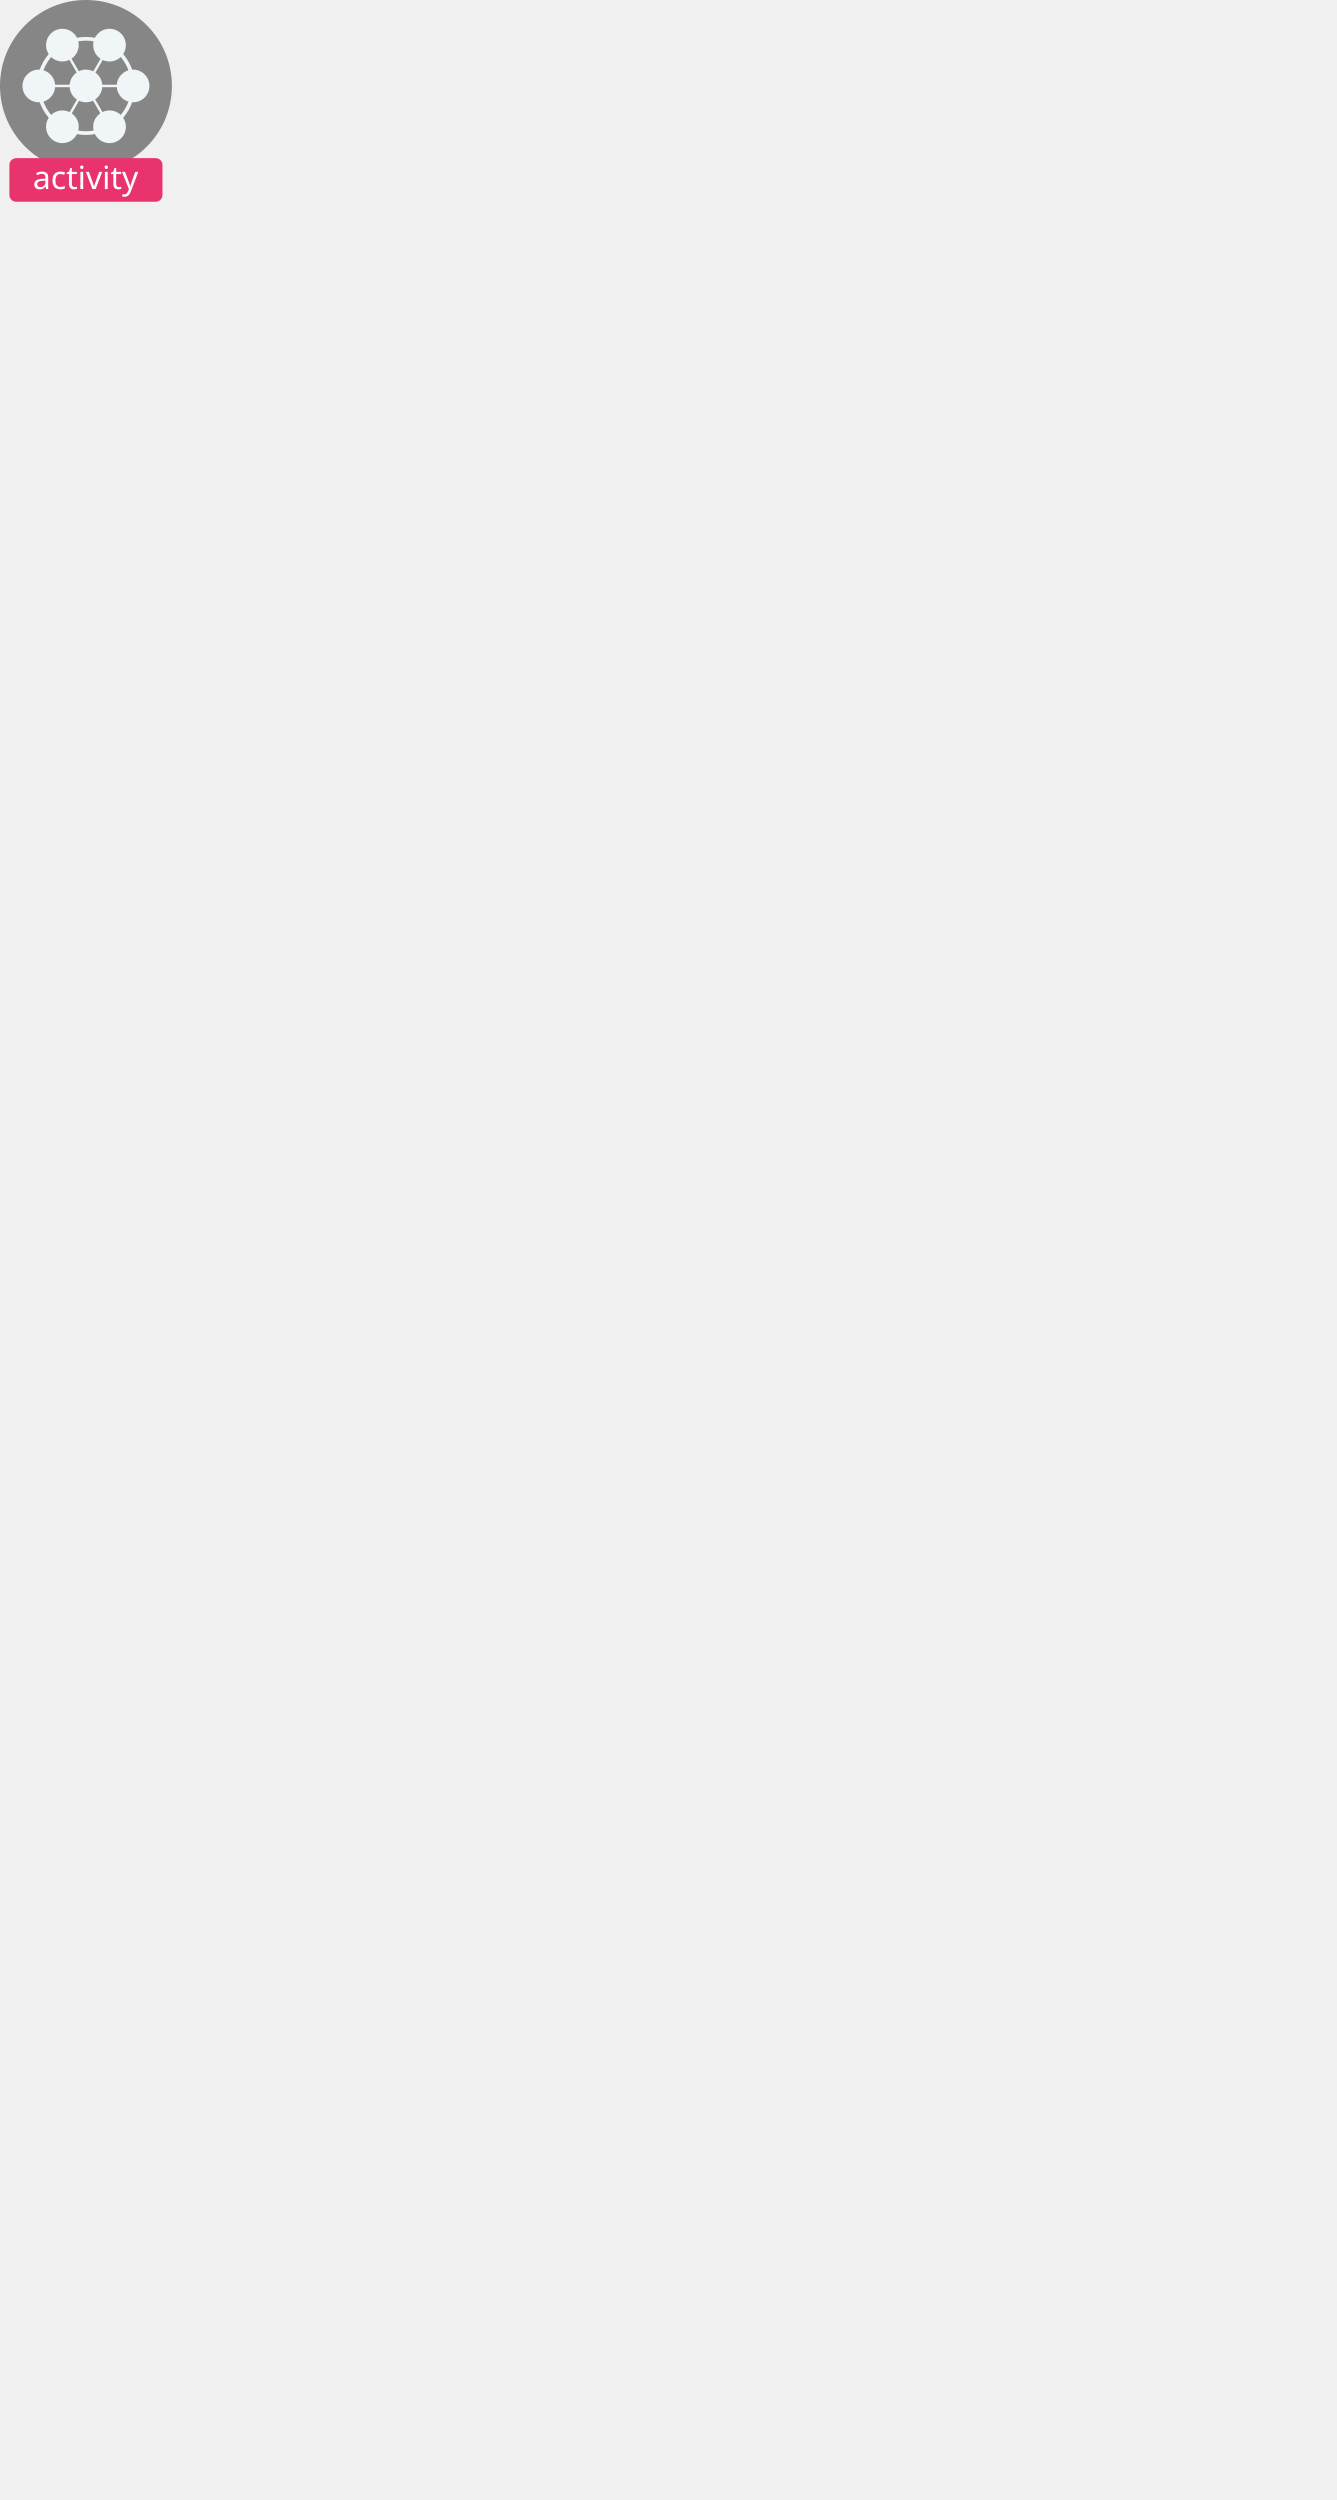
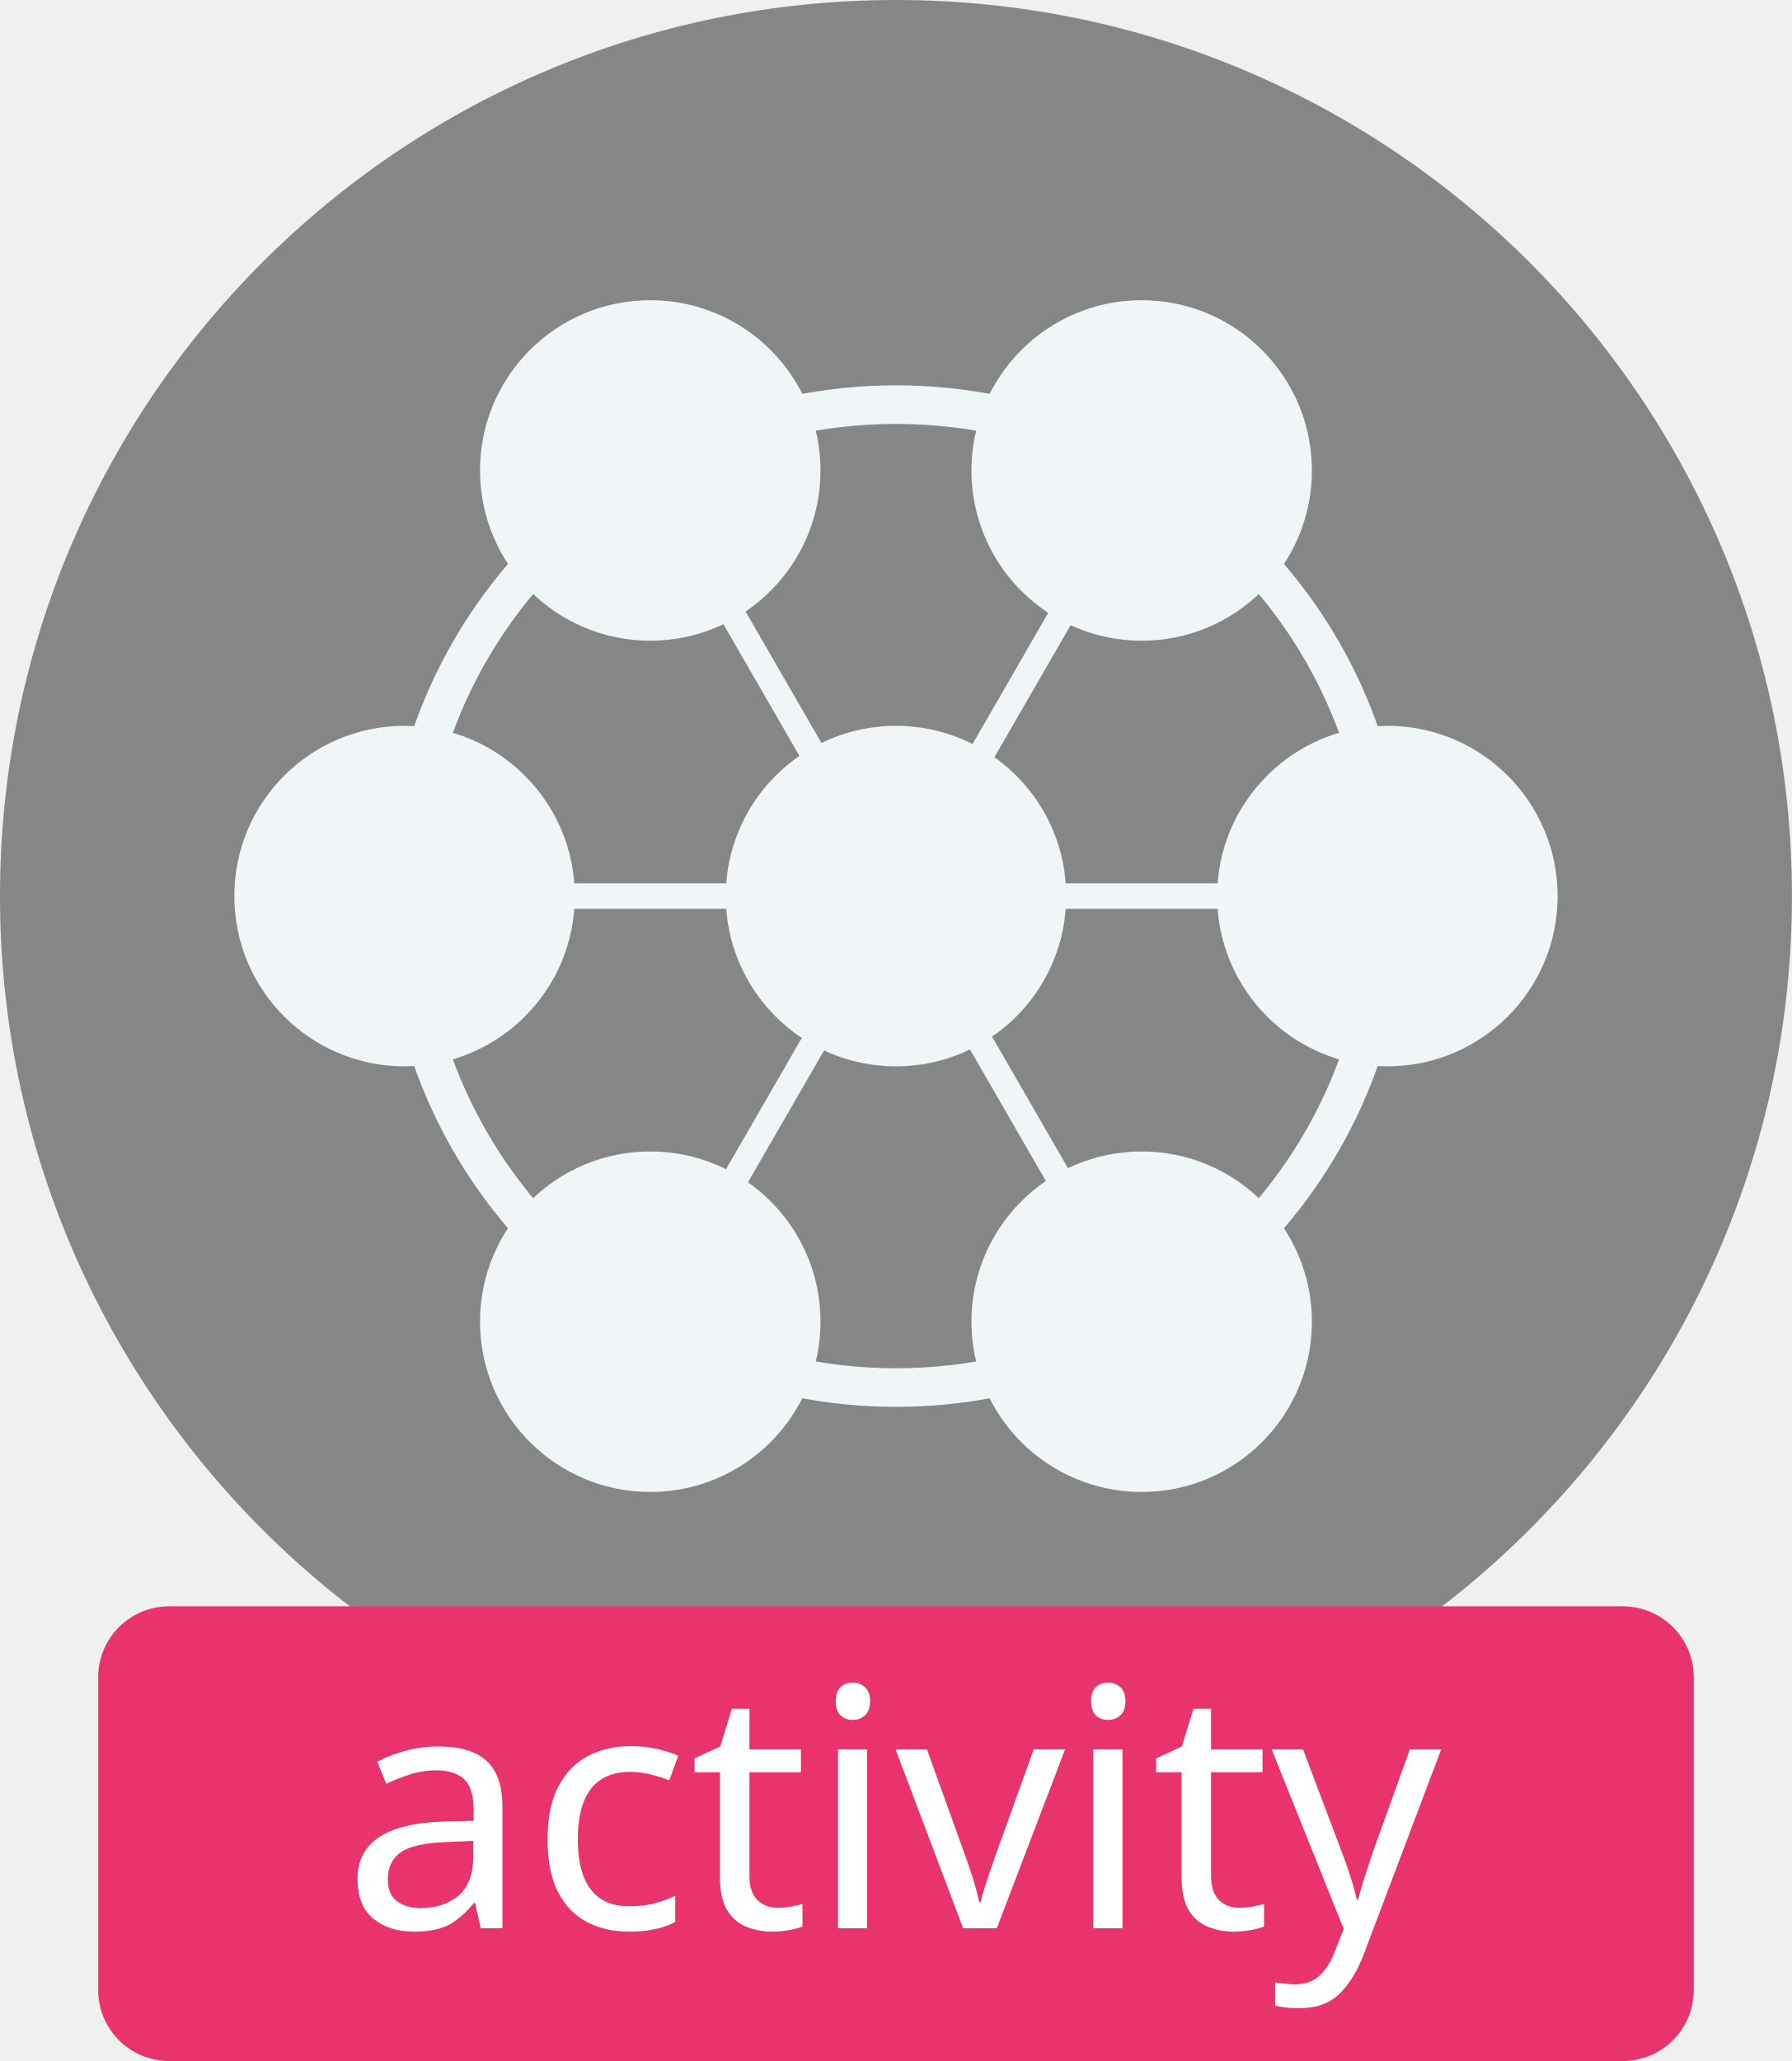
- <svg xmlns="http://www.w3.org/2000/svg" xmlns:ns1="http://www.openswatchbook.org/uri/2009/osb" width="600" height="1122.52" viewBox="0 0 562.5 1052.362" id="svg2" version="1.1" style="enable-background:new">
+ <svg xmlns="http://www.w3.org/2000/svg" xmlns:ns1="http://www.openswatchbook.org/uri/2009/osb" width="80" height="92" viewBox="0 0 75 86.25" id="svg2" version="1.1" style="enable-background:new">
  <defs id="defs4">
    <marker style="overflow:visible" id="marker12580" refX="0" refY="0" orient="auto">
      <path transform="scale(0.4)" style="fill:#8eff55;fill-opacity:1;fill-rule:evenodd;stroke:#8eff55;stroke-width:1pt;stroke-opacity:1" d="M 5.77,0 -2.88,5 V -5 Z" id="path12578" />
    </marker>
    <marker style="overflow:visible" id="marker12574" refX="0" refY="0" orient="auto">
      <path transform="scale(0.4)" style="fill:#ff5555;fill-opacity:1;fill-rule:evenodd;stroke:#ff5555;stroke-width:1pt;stroke-opacity:1" d="M 5.77,0 -2.88,5 V -5 Z" id="path12572" />
    </marker>
    <marker style="overflow:visible" id="marker12417" refX="0" refY="0" orient="auto">
      <path transform="scale(0.4)" style="fill:#6ae0ff;fill-opacity:1;fill-rule:evenodd;stroke:#6ae0ff;stroke-width:1pt;stroke-opacity:1" d="M 5.77,0 -2.88,5 V -5 Z" id="path12415" />
    </marker>
    <marker orient="auto" refY="0" refX="0" id="EmptyTriangleOutM" style="overflow:visible">
      <path id="path12304" d="M 5.77,0 -2.88,5 V -5 Z" style="fill:#ffffff;fill-rule:evenodd;stroke:#ff5555;stroke-width:1pt;stroke-opacity:1" transform="matrix(0.4,0,0,0.4,-1.8,0)" />
    </marker>
    <marker orient="auto" refY="0" refX="0" id="TriangleOutL" style="overflow:visible">
      <path id="path12283" d="M 5.77,0 -2.88,5 V -5 Z" style="fill:#ff5555;fill-opacity:1;fill-rule:evenodd;stroke:#ff5555;stroke-width:1pt;stroke-opacity:1" transform="scale(0.8)" />
    </marker>
    <marker orient="auto" refY="0" refX="0" id="marker12404" style="overflow:visible">
      <path id="path12144" d="M 0,0 5,-5 -12.5,0 5,5 Z" style="fill:#ff5555;fill-opacity:1;fill-rule:evenodd;stroke:#ff5555;stroke-width:1pt;stroke-opacity:1" transform="matrix(-0.8,0,0,-0.8,-10,0)" />
    </marker>
    <marker orient="auto" refY="0" refX="0" id="marker47057" style="overflow:visible">
      <path id="path47055" d="M 0,0 5,-5 -12.5,0 5,5 Z" style="fill:#ff5555;fill-opacity:1;fill-rule:evenodd;stroke:#ff5555;stroke-width:1pt;stroke-opacity:1" transform="matrix(-0.2,0,0,-0.2,-1.2,0)" />
    </marker>
    <marker style="overflow:visible" id="marker8689" refX="0" refY="0" orient="auto">
      <path transform="matrix(-0.2,0,0,-0.2,-1.2,0)" style="fill:#aade87;fill-opacity:1;fill-rule:evenodd;stroke:#aade87;stroke-width:1pt;stroke-opacity:1" d="M 0,0 5,-5 -12.5,0 5,5 Z" id="path8687" />
    </marker>
    <marker orient="auto" refY="0" refX="0" id="TriangleOutM" style="overflow:visible">
      <path id="path8374" d="M 5.77,0 -2.88,5 V -5 Z" style="fill:#55d400;fill-opacity:1;fill-rule:evenodd;stroke:#55d400;stroke-width:1pt;stroke-opacity:1" transform="scale(0.4)" />
    </marker>
    <marker orient="auto" refY="0" refX="0" id="TriangleOutS" style="overflow:visible">
      <path id="path8377" d="M 5.77,0 -2.88,5 V -5 Z" style="fill:#55d400;fill-opacity:1;fill-rule:evenodd;stroke:#55d400;stroke-width:1pt;stroke-opacity:1" transform="scale(0.2)" />
    </marker>
    <marker orient="auto" refY="0" refX="0" id="Arrow1Mend" style="overflow:visible">
      <path id="path8238" d="M 0,0 5,-5 -12.5,0 5,5 Z" style="fill:#55d400;fill-opacity:1;fill-rule:evenodd;stroke:#55d400;stroke-width:1pt;stroke-opacity:1" transform="matrix(-0.4,0,0,-0.4,-4,0)" />
    </marker>
    <marker orient="auto" refY="0" refX="0" id="marker12203" style="overflow:visible">
      <path id="path12201" style="fill:#37abc8;fill-opacity:1;fill-rule:evenodd;stroke:#37abc8;stroke-width:0.625;stroke-linejoin:round;stroke-opacity:1" d="M 8.719,4.034 -2.207,0.016 8.719,-4.002 c -1.745,2.372 -1.735,5.617 -6e-7,8.035 z" transform="scale(0.6)" />
    </marker>
    <marker style="overflow:visible" id="marker11813" refX="0" refY="0" orient="auto">
      <path transform="scale(0.6)" d="M 8.719,4.034 -2.207,0.016 8.719,-4.002 c -1.745,2.372 -1.735,5.617 -6e-7,8.035 z" style="fill:#37abc8;fill-opacity:1;fill-rule:evenodd;stroke:#37abc8;stroke-width:0.625;stroke-linejoin:round;stroke-opacity:1" id="path11811" />
    </marker>
    <marker style="overflow:visible" id="Arrow1Mstart" refX="0" refY="0" orient="auto">
      <path transform="matrix(0.4,0,0,0.4,4,0)" style="fill:#000000;fill-opacity:1;fill-rule:evenodd;stroke:#000000;stroke-width:1pt;stroke-opacity:1" d="M 0,0 5,-5 -12.5,0 5,5 Z" id="path6360" />
    </marker>
    <marker orient="auto" refY="0" refX="0" id="marker11051" style="overflow:visible">
      <path id="path11049" style="fill:#000000;fill-opacity:1;fill-rule:evenodd;stroke:#000000;stroke-width:0.625;stroke-linejoin:round;stroke-opacity:1" d="M 8.719,4.034 -2.207,0.016 8.719,-4.002 c -1.745,2.372 -1.735,5.617 -6e-7,8.035 z" transform="scale(-0.6)" />
    </marker>
    <marker style="overflow:visible" id="marker10963" refX="0" refY="0" orient="auto">
      <path transform="scale(0.6)" d="M 8.719,4.034 -2.207,0.016 8.719,-4.002 c -1.745,2.372 -1.735,5.617 -6e-7,8.035 z" style="fill:#000000;fill-opacity:1;fill-rule:evenodd;stroke:#000000;stroke-width:0.625;stroke-linejoin:round;stroke-opacity:1" id="path10961" />
    </marker>
    <linearGradient ns1:paint="solid" id="linearGradient10099">
      <stop id="stop10097" offset="0" style="stop-color:#3f6684;stop-opacity:1;" />
    </linearGradient>
    <linearGradient id="linearGradient10089">
      <stop style="stop-color:#3f6684;stop-opacity:1;" offset="0" id="stop10087" />
    </linearGradient>
    <marker style="overflow:visible" id="Arrow2Mend" refX="0" refY="0" orient="auto">
      <path transform="scale(-0.6)" d="M 8.719,4.034 -2.207,0.016 8.719,-4.002 c -1.745,2.372 -1.735,5.617 -6e-7,8.035 z" style="fill:#3f6684;fill-opacity:1;fill-rule:evenodd;stroke:#3f6684;stroke-width:0.625;stroke-linejoin:round;stroke-opacity:1" id="path6381" />
    </marker>
    <marker style="overflow:visible" id="Arrow2Mstart" refX="0" refY="0" orient="auto">
      <path transform="scale(0.6)" d="M 8.719,4.034 -2.207,0.016 8.719,-4.002 c -1.745,2.372 -1.735,5.617 -6e-7,8.035 z" style="fill:#000000;fill-opacity:1;fill-rule:evenodd;stroke:#000000;stroke-width:0.625;stroke-linejoin:round;stroke-opacity:1" id="path6378" />
    </marker>
    <marker orient="auto" refY="0" refX="0" id="marker9114" style="overflow:visible">
      <path id="path9112" style="fill:#3f6684;fill-opacity:1;fill-rule:evenodd;stroke:#3f6684;stroke-width:0.625;stroke-linejoin:round;stroke-opacity:1" d="M 8.719,4.034 -2.207,0.016 8.719,-4.002 c -1.745,2.372 -1.735,5.617 -6e-7,8.035 z" transform="scale(-0.6)" />
    </marker>
    <marker style="overflow:visible" id="marker8876" refX="0" refY="0" orient="auto">
      <path transform="scale(-0.6)" d="M 8.719,4.034 -2.207,0.016 8.719,-4.002 c -1.745,2.372 -1.735,5.617 -6e-7,8.035 z" style="fill:#3f6684;fill-opacity:1;fill-rule:evenodd;stroke:#3f6684;stroke-width:0.625;stroke-linejoin:round;stroke-opacity:1" id="path8874" />
    </marker>
    <marker orient="auto" refY="0" refX="0" id="marker7758" style="overflow:visible">
      <path id="path7756" style="fill:#3f6684;fill-opacity:1;fill-rule:evenodd;stroke:#3f6684;stroke-width:0.625;stroke-linejoin:round;stroke-opacity:1" d="M 8.719,4.034 -2.207,0.016 8.719,-4.002 c -1.745,2.372 -1.735,5.617 -6e-7,8.035 z" transform="scale(-0.6)" />
    </marker>
    <marker style="overflow:visible" id="Arrow1Lend" refX="0" refY="0" orient="auto">
      <path transform="matrix(-0.8,0,0,-0.8,-10,0)" style="fill:#3f6684;fill-opacity:1;fill-rule:evenodd;stroke:#3f6684;stroke-width:1pt;stroke-opacity:1" d="M 0,0 5,-5 -12.5,0 5,5 Z" id="path6357" />
    </marker>
    <clipPath id="clipPath1418" clipPathUnits="userSpaceOnUse">
      <path style="clip-rule:evenodd" id="path1416" d="M 28,28 H 568 V 814 H 28 Z" />
    </clipPath>
    <clipPath id="clipPath1434" clipPathUnits="userSpaceOnUse">
      <path style="clip-rule:evenodd" id="path1432" d="m 87,83.5 h 22.5 v 10 H 87 Z" />
    </clipPath>
    <clipPath id="clipPath1456" clipPathUnits="userSpaceOnUse">
      <path style="clip-rule:evenodd" id="path1454" d="M 28,28 H 568 V 814 H 28 Z" />
    </clipPath>
    <clipPath id="clipPath1472" clipPathUnits="userSpaceOnUse">
      <path style="clip-rule:evenodd" id="path1470" d="M 149.5,83.5 H 172 v 10 h -22.5 z" />
    </clipPath>
    <clipPath id="clipPath1494" clipPathUnits="userSpaceOnUse">
      <path style="clip-rule:evenodd" id="path1492" d="M 28,28 H 568 V 814 H 28 Z" />
    </clipPath>
    <clipPath id="clipPath1508" clipPathUnits="userSpaceOnUse">
      <path style="clip-rule:evenodd" id="path1506" d="m 38,134 h 22.5 v 10 H 38 Z" />
    </clipPath>
    <clipPath id="clipPath1530" clipPathUnits="userSpaceOnUse">
      <path style="clip-rule:evenodd" id="path1528" d="M 28,28 H 568 V 814 H 28 Z" />
    </clipPath>
    <clipPath id="clipPath1596" clipPathUnits="userSpaceOnUse">
      <path style="clip-rule:evenodd" id="path1594" d="m 38,203.5 h 22.5 v 10 H 38 Z" />
    </clipPath>
    <clipPath id="clipPath1618" clipPathUnits="userSpaceOnUse">
      <path style="clip-rule:evenodd" id="path1616" d="M 28,28 H 568 V 814 H 28 Z" />
    </clipPath>
    <clipPath id="clipPath1648" clipPathUnits="userSpaceOnUse">
      <path style="clip-rule:evenodd" id="path1646" d="m 218,203.5 h 22.5 v 10 H 218 Z" />
    </clipPath>
    <clipPath id="clipPath1670" clipPathUnits="userSpaceOnUse">
      <path style="clip-rule:evenodd" id="path1668" d="M 28,28 H 568 V 814 H 28 Z" />
    </clipPath>
    <clipPath id="clipPath1700" clipPathUnits="userSpaceOnUse">
      <path style="clip-rule:evenodd" id="path1698" d="m 398,203.5 h 22.5 v 10 H 398 Z" />
    </clipPath>
    <clipPath id="clipPath1722" clipPathUnits="userSpaceOnUse">
      <path style="clip-rule:evenodd" id="path1720" d="M 28,28 H 568 V 814 H 28 Z" />
    </clipPath>
    <clipPath id="clipPath2057" clipPathUnits="userSpaceOnUse">
      <path style="clip-rule:evenodd" id="path2055" d="M 28,28 H 568 V 814 H 28 Z" />
    </clipPath>
    <clipPath id="clipPath2071" clipPathUnits="userSpaceOnUse">
      <path style="clip-rule:evenodd" id="path2069" d="m 36,28.5 h 524 v 599 H 36 Z" />
    </clipPath>
    <mask maskUnits="userSpaceOnUse" id="mask15347">
      <rect style="opacity:1;fill:#ffffff;fill-opacity:1;stroke:#000000;stroke-width:0;stroke-miterlimit:4;stroke-dasharray:none;stroke-dashoffset:0;stroke-opacity:1" id="rect15349" width="104.49" height="25.287" x="545.827" y="297.556" />
    </mask>
    <clipPath id="clipPath16042" clipPathUnits="userSpaceOnUse">
      <path style="clip-rule:evenodd" id="path16040" d="M 28,28 H 568 V 814 H 28 Z" />
    </clipPath>
    <clipPath id="clipPath16058" clipPathUnits="userSpaceOnUse">
      <path style="clip-rule:evenodd" id="path16056" d="m 110.5,51 h 375 v 150 h -375 z" />
    </clipPath>
    <linearGradient id="linearGradient16234" spreadMethod="pad" gradientTransform="matrix(418.75,0,0,96.66667,-478.4488,-5.028017)" gradientUnits="userSpaceOnUse" y2="0" x2="1" y1="0" x1="0">
      <stop id="stop16230" offset="0" style="stop-opacity:1;stop-color:#39c7ea" />
      <stop id="stop16232" offset="1" style="stop-opacity:1;stop-color:#4cdcba" />
    </linearGradient>
    <clipPath id="clipPath16280" clipPathUnits="userSpaceOnUse">
      <path style="clip-rule:evenodd" id="path16278" d="M 28,28 H 568 V 814 H 28 Z" />
    </clipPath>
    <clipPath id="clipPath16470" clipPathUnits="userSpaceOnUse">
      <path style="clip-rule:evenodd" id="path16468" d="m 201,439 h 31 v 15 h -31 z" />
    </clipPath>
    <clipPath id="clipPath16484" clipPathUnits="userSpaceOnUse">
      <path style="clip-rule:evenodd" id="path16482" d="M 28,28 H 568 V 814 H 28 Z" />
    </clipPath>
    <clipPath id="clipPath16514" clipPathUnits="userSpaceOnUse">
      <path style="clip-rule:evenodd" id="path16512" d="m 110.5,530 h 375 v 150 h -375 z" />
    </clipPath>
    <clipPath id="clipPath16792" clipPathUnits="userSpaceOnUse">
      <path style="clip-rule:evenodd" id="path16790" d="M 28,28 H 568 V 814 H 28 Z" />
    </clipPath>
    <clipPath clipPathUnits="userSpaceOnUse" id="clipPath16">
      <path d="M 0,38 H 38 V 0 H 0 Z" id="path18" />
    </clipPath>
    <clipPath clipPathUnits="userSpaceOnUse" id="clipPath16-2">
      <path d="M 0,38 H 38 V 0 H 0 Z" id="path18-2" />
    </clipPath>
    <clipPath clipPathUnits="userSpaceOnUse" id="clipPath16-4">
      <path d="M 0,38 H 38 V 0 H 0 Z" id="path18-0" />
    </clipPath>
    <clipPath clipPathUnits="userSpaceOnUse" id="clipPath16-5">
      <path d="M 0,38 H 38 V 0 H 0 Z" id="path18-7" />
    </clipPath>
    <clipPath clipPathUnits="userSpaceOnUse" id="clipPath16-0">
      <path d="M 0,38 H 38 V 0 H 0 Z" id="path18-5" />
    </clipPath>
    <clipPath clipPathUnits="userSpaceOnUse" id="clipPath16-3">
      <path d="M 0,38 H 38 V 0 H 0 Z" id="path18-03" />
    </clipPath>
    <marker orient="auto" refY="0" refX="0" id="marker12580-3" style="overflow:visible">
      <path id="path12578-9" d="M 5.77,0 -2.88,5 V -5 Z" style="fill:#8eff55;fill-opacity:1;fill-rule:evenodd;stroke:#8eff55;stroke-width:1pt;stroke-opacity:1" transform="scale(0.4)" />
    </marker>
    <marker orient="auto" refY="0" refX="0" id="marker12574-7" style="overflow:visible">
      <path id="path12572-7" d="M 5.77,0 -2.88,5 V -5 Z" style="fill:#ff5555;fill-opacity:1;fill-rule:evenodd;stroke:#ff5555;stroke-width:1pt;stroke-opacity:1" transform="scale(0.4)" />
    </marker>
    <marker orient="auto" refY="0" refX="0" id="marker12417-9" style="overflow:visible">
      <path id="path12415-5" d="M 5.77,0 -2.88,5 V -5 Z" style="fill:#6ae0ff;fill-opacity:1;fill-rule:evenodd;stroke:#6ae0ff;stroke-width:1pt;stroke-opacity:1" transform="scale(0.4)" />
    </marker>
    <marker style="overflow:visible" id="EmptyTriangleOutM-3" refX="0" refY="0" orient="auto">
      <path transform="matrix(0.4,0,0,0.4,-1.8,0)" style="fill:#ffffff;fill-rule:evenodd;stroke:#ff5555;stroke-width:1pt;stroke-opacity:1" d="M 5.77,0 -2.88,5 V -5 Z" id="path12304-3" />
    </marker>
    <marker style="overflow:visible" id="TriangleOutL-3" refX="0" refY="0" orient="auto">
      <path transform="scale(0.8)" style="fill:#ff5555;fill-opacity:1;fill-rule:evenodd;stroke:#ff5555;stroke-width:1pt;stroke-opacity:1" d="M 5.77,0 -2.88,5 V -5 Z" id="path12283-8" />
    </marker>
    <marker style="overflow:visible" id="marker12404-5" refX="0" refY="0" orient="auto">
      <path transform="matrix(-0.8,0,0,-0.8,-10,0)" style="fill:#ff5555;fill-opacity:1;fill-rule:evenodd;stroke:#ff5555;stroke-width:1pt;stroke-opacity:1" d="M 0,0 5,-5 -12.5,0 5,5 Z" id="path12144-8" />
    </marker>
    <marker style="overflow:visible" id="marker47057-9" refX="0" refY="0" orient="auto">
      <path transform="matrix(-0.2,0,0,-0.2,-1.2,0)" style="fill:#ff5555;fill-opacity:1;fill-rule:evenodd;stroke:#ff5555;stroke-width:1pt;stroke-opacity:1" d="M 0,0 5,-5 -12.5,0 5,5 Z" id="path47055-6" />
    </marker>
    <marker orient="auto" refY="0" refX="0" id="marker8689-0" style="overflow:visible">
      <path id="path8687-4" d="M 0,0 5,-5 -12.5,0 5,5 Z" style="fill:#aade87;fill-opacity:1;fill-rule:evenodd;stroke:#aade87;stroke-width:1pt;stroke-opacity:1" transform="matrix(-0.2,0,0,-0.2,-1.2,0)" />
    </marker>
    <marker style="overflow:visible" id="TriangleOutM-2" refX="0" refY="0" orient="auto">
      <path transform="scale(0.4)" style="fill:#55d400;fill-opacity:1;fill-rule:evenodd;stroke:#55d400;stroke-width:1pt;stroke-opacity:1" d="M 5.77,0 -2.88,5 V -5 Z" id="path8374-3" />
    </marker>
    <marker style="overflow:visible" id="TriangleOutS-3" refX="0" refY="0" orient="auto">
      <path transform="scale(0.2)" style="fill:#55d400;fill-opacity:1;fill-rule:evenodd;stroke:#55d400;stroke-width:1pt;stroke-opacity:1" d="M 5.77,0 -2.88,5 V -5 Z" id="path8377-7" />
    </marker>
    <marker style="overflow:visible" id="Arrow1Mend-0" refX="0" refY="0" orient="auto">
      <path transform="matrix(-0.4,0,0,-0.4,-4,0)" style="fill:#55d400;fill-opacity:1;fill-rule:evenodd;stroke:#55d400;stroke-width:1pt;stroke-opacity:1" d="M 0,0 5,-5 -12.5,0 5,5 Z" id="path8238-0" />
    </marker>
    <marker style="overflow:visible" id="marker12203-1" refX="0" refY="0" orient="auto">
      <path transform="scale(0.6)" d="M 8.719,4.034 -2.207,0.016 8.719,-4.002 c -1.745,2.372 -1.735,5.617 -6e-7,8.035 z" style="fill:#37abc8;fill-opacity:1;fill-rule:evenodd;stroke:#37abc8;stroke-width:0.625;stroke-linejoin:round;stroke-opacity:1" id="path12201-0" />
    </marker>
    <marker orient="auto" refY="0" refX="0" id="marker11813-3" style="overflow:visible">
      <path id="path11811-0" style="fill:#37abc8;fill-opacity:1;fill-rule:evenodd;stroke:#37abc8;stroke-width:0.625;stroke-linejoin:round;stroke-opacity:1" d="M 8.719,4.034 -2.207,0.016 8.719,-4.002 c -1.745,2.372 -1.735,5.617 -6e-7,8.035 z" transform="scale(0.6)" />
    </marker>
    <marker orient="auto" refY="0" refX="0" id="Arrow1Mstart-0" style="overflow:visible">
      <path id="path6360-3" d="M 0,0 5,-5 -12.5,0 5,5 Z" style="fill:#000000;fill-opacity:1;fill-rule:evenodd;stroke:#000000;stroke-width:1pt;stroke-opacity:1" transform="matrix(0.4,0,0,0.4,4,0)" />
    </marker>
    <marker style="overflow:visible" id="marker11051-8" refX="0" refY="0" orient="auto">
      <path transform="scale(-0.6)" d="M 8.719,4.034 -2.207,0.016 8.719,-4.002 c -1.745,2.372 -1.735,5.617 -6e-7,8.035 z" style="fill:#000000;fill-opacity:1;fill-rule:evenodd;stroke:#000000;stroke-width:0.625;stroke-linejoin:round;stroke-opacity:1" id="path11049-3" />
    </marker>
    <marker orient="auto" refY="0" refX="0" id="marker10963-6" style="overflow:visible">
      <path id="path10961-0" style="fill:#000000;fill-opacity:1;fill-rule:evenodd;stroke:#000000;stroke-width:0.625;stroke-linejoin:round;stroke-opacity:1" d="M 8.719,4.034 -2.207,0.016 8.719,-4.002 c -1.745,2.372 -1.735,5.617 -6e-7,8.035 z" transform="scale(0.6)" />
    </marker>
    <marker orient="auto" refY="0" refX="0" id="Arrow2Mend-9" style="overflow:visible">
      <path id="path6381-2" style="fill:#3f6684;fill-opacity:1;fill-rule:evenodd;stroke:#3f6684;stroke-width:0.625;stroke-linejoin:round;stroke-opacity:1" d="M 8.719,4.034 -2.207,0.016 8.719,-4.002 c -1.745,2.372 -1.735,5.617 -6e-7,8.035 z" transform="scale(-0.6)" />
    </marker>
    <marker orient="auto" refY="0" refX="0" id="Arrow2Mstart-4" style="overflow:visible">
      <path id="path6378-9" style="fill:#000000;fill-opacity:1;fill-rule:evenodd;stroke:#000000;stroke-width:0.625;stroke-linejoin:round;stroke-opacity:1" d="M 8.719,4.034 -2.207,0.016 8.719,-4.002 c -1.745,2.372 -1.735,5.617 -6e-7,8.035 z" transform="scale(0.6)" />
    </marker>
    <marker style="overflow:visible" id="marker9114-2" refX="0" refY="0" orient="auto">
      <path transform="scale(-0.6)" d="M 8.719,4.034 -2.207,0.016 8.719,-4.002 c -1.745,2.372 -1.735,5.617 -6e-7,8.035 z" style="fill:#3f6684;fill-opacity:1;fill-rule:evenodd;stroke:#3f6684;stroke-width:0.625;stroke-linejoin:round;stroke-opacity:1" id="path9112-9" />
    </marker>
    <marker orient="auto" refY="0" refX="0" id="marker8876-1" style="overflow:visible">
      <path id="path8874-0" style="fill:#3f6684;fill-opacity:1;fill-rule:evenodd;stroke:#3f6684;stroke-width:0.625;stroke-linejoin:round;stroke-opacity:1" d="M 8.719,4.034 -2.207,0.016 8.719,-4.002 c -1.745,2.372 -1.735,5.617 -6e-7,8.035 z" transform="scale(-0.6)" />
    </marker>
    <marker style="overflow:visible" id="marker7758-9" refX="0" refY="0" orient="auto">
      <path transform="scale(-0.6)" d="M 8.719,4.034 -2.207,0.016 8.719,-4.002 c -1.745,2.372 -1.735,5.617 -6e-7,8.035 z" style="fill:#3f6684;fill-opacity:1;fill-rule:evenodd;stroke:#3f6684;stroke-width:0.625;stroke-linejoin:round;stroke-opacity:1" id="path7756-3" />
    </marker>
    <marker orient="auto" refY="0" refX="0" id="Arrow1Lend-0" style="overflow:visible">
      <path id="path6357-0" d="M 0,0 5,-5 -12.5,0 5,5 Z" style="fill:#3f6684;fill-opacity:1;fill-rule:evenodd;stroke:#3f6684;stroke-width:1pt;stroke-opacity:1" transform="matrix(-0.8,0,0,-0.8,-10,0)" />
    </marker>
    <clipPath clipPathUnits="userSpaceOnUse" id="clipPath1418-3">
      <path d="M 28,28 H 568 V 814 H 28 Z" id="path1416-0" style="clip-rule:evenodd" />
    </clipPath>
    <clipPath clipPathUnits="userSpaceOnUse" id="clipPath1434-1">
      <path d="m 87,83.5 h 22.5 v 10 H 87 Z" id="path1432-9" style="clip-rule:evenodd" />
    </clipPath>
    <clipPath clipPathUnits="userSpaceOnUse" id="clipPath1456-8">
      <path d="M 28,28 H 568 V 814 H 28 Z" id="path1454-6" style="clip-rule:evenodd" />
    </clipPath>
    <clipPath clipPathUnits="userSpaceOnUse" id="clipPath1472-9">
      <path d="M 149.5,83.5 H 172 v 10 h -22.5 z" id="path1470-0" style="clip-rule:evenodd" />
    </clipPath>
    <clipPath clipPathUnits="userSpaceOnUse" id="clipPath1494-1">
      <path d="M 28,28 H 568 V 814 H 28 Z" id="path1492-6" style="clip-rule:evenodd" />
    </clipPath>
    <clipPath clipPathUnits="userSpaceOnUse" id="clipPath1508-4">
      <path d="m 38,134 h 22.5 v 10 H 38 Z" id="path1506-4" style="clip-rule:evenodd" />
    </clipPath>
    <clipPath clipPathUnits="userSpaceOnUse" id="clipPath1530-8">
      <path d="M 28,28 H 568 V 814 H 28 Z" id="path1528-6" style="clip-rule:evenodd" />
    </clipPath>
    <clipPath clipPathUnits="userSpaceOnUse" id="clipPath1596-1">
      <path d="m 38,203.5 h 22.5 v 10 H 38 Z" id="path1594-4" style="clip-rule:evenodd" />
    </clipPath>
    <clipPath clipPathUnits="userSpaceOnUse" id="clipPath1618-0">
      <path d="M 28,28 H 568 V 814 H 28 Z" id="path1616-8" style="clip-rule:evenodd" />
    </clipPath>
    <clipPath clipPathUnits="userSpaceOnUse" id="clipPath1648-1">
      <path d="m 218,203.5 h 22.5 v 10 H 218 Z" id="path1646-0" style="clip-rule:evenodd" />
    </clipPath>
    <clipPath clipPathUnits="userSpaceOnUse" id="clipPath1670-3">
      <path d="M 28,28 H 568 V 814 H 28 Z" id="path1668-1" style="clip-rule:evenodd" />
    </clipPath>
    <clipPath clipPathUnits="userSpaceOnUse" id="clipPath1700-1">
      <path d="m 398,203.5 h 22.5 v 10 H 398 Z" id="path1698-5" style="clip-rule:evenodd" />
    </clipPath>
    <clipPath clipPathUnits="userSpaceOnUse" id="clipPath1722-0">
      <path d="M 28,28 H 568 V 814 H 28 Z" id="path1720-8" style="clip-rule:evenodd" />
    </clipPath>
    <clipPath clipPathUnits="userSpaceOnUse" id="clipPath2057-4">
      <path d="M 28,28 H 568 V 814 H 28 Z" id="path2055-9" style="clip-rule:evenodd" />
    </clipPath>
    <clipPath clipPathUnits="userSpaceOnUse" id="clipPath2071-3">
      <path d="m 36,28.5 h 524 v 599 H 36 Z" id="path2069-0" style="clip-rule:evenodd" />
    </clipPath>
    <mask id="mask15347-5" maskUnits="userSpaceOnUse">
      <rect y="297.556" x="545.827" height="25.287" width="104.49" id="rect15349-2" style="opacity:1;fill:#ffffff;fill-opacity:1;stroke:#000000;stroke-width:0;stroke-miterlimit:4;stroke-dasharray:none;stroke-dashoffset:0;stroke-opacity:1" />
    </mask>
    <clipPath clipPathUnits="userSpaceOnUse" id="clipPath16042-3">
      <path d="M 28,28 H 568 V 814 H 28 Z" id="path16040-8" style="clip-rule:evenodd" />
    </clipPath>
    <clipPath clipPathUnits="userSpaceOnUse" id="clipPath16058-7">
      <path d="m 110.5,51 h 375 v 150 h -375 z" id="path16056-8" style="clip-rule:evenodd" />
    </clipPath>
    <clipPath clipPathUnits="userSpaceOnUse" id="clipPath16280-5">
      <path d="M 28,28 H 568 V 814 H 28 Z" id="path16278-7" style="clip-rule:evenodd" />
    </clipPath>
    <clipPath clipPathUnits="userSpaceOnUse" id="clipPath16470-1">
      <path d="m 201,439 h 31 v 15 h -31 z" id="path16468-0" style="clip-rule:evenodd" />
    </clipPath>
    <clipPath clipPathUnits="userSpaceOnUse" id="clipPath16484-6">
      <path d="M 28,28 H 568 V 814 H 28 Z" id="path16482-0" style="clip-rule:evenodd" />
    </clipPath>
    <clipPath clipPathUnits="userSpaceOnUse" id="clipPath16514-3">
      <path d="m 110.5,530 h 375 v 150 h -375 z" id="path16512-3" style="clip-rule:evenodd" />
    </clipPath>
    <clipPath clipPathUnits="userSpaceOnUse" id="clipPath16792-5">
      <path d="M 28,28 H 568 V 814 H 28 Z" id="path16790-0" style="clip-rule:evenodd" />
    </clipPath>
    <clipPath id="clipPath16-23" clipPathUnits="userSpaceOnUse">
      <path id="path18-27" d="M 0,38 H 38 V 0 H 0 Z" />
    </clipPath>
    <clipPath id="clipPath16-2-1" clipPathUnits="userSpaceOnUse">
      <path id="path18-2-0" d="M 0,38 H 38 V 0 H 0 Z" />
    </clipPath>
    <clipPath id="clipPath16-4-0" clipPathUnits="userSpaceOnUse">
      <path id="path18-0-9" d="M 0,38 H 38 V 0 H 0 Z" />
    </clipPath>
    <clipPath id="clipPath16-5-7" clipPathUnits="userSpaceOnUse">
      <path id="path18-7-1" d="M 0,38 H 38 V 0 H 0 Z" />
    </clipPath>
    <clipPath id="clipPath16-0-7" clipPathUnits="userSpaceOnUse">
      <path id="path18-5-4" d="M 0,38 H 38 V 0 H 0 Z" />
    </clipPath>
    <clipPath id="clipPath16-3-5" clipPathUnits="userSpaceOnUse">
      <path id="path18-03-1" d="M 0,38 H 38 V 0 H 0 Z" />
    </clipPath>
  </defs>
-   <g id="layer11" transform="translate(0,2.9736617e-5)">
-     <g id="g4648" transform="translate(-7.246021)">
-       <path d="M 79.608,36.181 C 79.608,16.173 63.399,-3e-5 43.427,-3e-5 c -19.972,0 -36.181,16.173 -36.181,36.181 0,19.972 16.209,36.181 36.181,36.181 19.972,0 36.181,-16.209 36.181,-36.181" style="display:inline;fill:#868686;fill-opacity:1;fill-rule:nonzero;stroke:none;stroke-width:3.618;stroke-linecap:butt;stroke-linejoin:miter;stroke-miterlimit:10;stroke-dasharray:none;stroke-opacity:1" id="path2406" />
-       <g transform="matrix(0.19,0,0,0.19,16.70846,12.1211)" id="g2452">
-         <circle style="display:inline;opacity:1;fill:none;fill-opacity:1;stroke:#f0f6f8;stroke-width:8.205;stroke-miterlimit:4;stroke-dasharray:none;stroke-dashoffset:0;stroke-opacity:1" id="circle3111" cx="140.625" cy="126.632" r="104.444" />
-         <path id="path3113" d="m 185.256,203.863 -33.975,-58.847" style="display:inline;fill:#f0f6f8;fill-opacity:1;fill-rule:evenodd;stroke:#f0f6f8;stroke-width:5.427px;stroke-linecap:butt;stroke-linejoin:miter;stroke-opacity:1" />
-         <path style="display:inline;fill:#f0f6f8;fill-opacity:1;fill-rule:evenodd;stroke:#f0f6f8;stroke-width:5.427px;stroke-linecap:butt;stroke-linejoin:miter;stroke-opacity:1" d="M 49.919,126.632 H 117.87" id="path3115" />
-         <path id="path3117" d="m 160.745,126.632 h 67.951" style="display:inline;fill:#f0f6f8;fill-opacity:1;fill-rule:evenodd;stroke:#f0f6f8;stroke-width:5.427px;stroke-linecap:butt;stroke-linejoin:miter;stroke-opacity:1" />
-         <path d="m 72.362,126.632 c 0,-19.972 -16.209,-36.181 -36.181,-36.181 C 16.173,90.451 0,106.66 0,126.632 c 0,19.972 16.173,36.181 36.181,36.181 19.972,0 36.181,-16.209 36.181,-36.181" style="display:inline;fill:#f0f6f8;fill-opacity:1;fill-rule:nonzero;stroke:none;stroke-width:3.618;stroke-linecap:butt;stroke-linejoin:miter;stroke-miterlimit:10;stroke-dasharray:none;stroke-opacity:1" id="path3120" />
-         <path id="path3124" d="M 96.094,49.82 130.069,108.667" style="display:inline;fill:#f0f6f8;fill-opacity:1;fill-rule:evenodd;stroke:#f0f6f8;stroke-width:5.427px;stroke-linecap:butt;stroke-linejoin:miter;stroke-opacity:1" />
-         <path d="M 124.584,36.181 C 124.584,16.173 108.375,-2.9736617e-5 88.403,-2.9736617e-5 68.431,-2.9736617e-5 52.222,16.173 52.222,36.181 c 0,19.972 16.209,36.181 36.181,36.181 19.972,0 36.181,-16.209 36.181,-36.181" style="display:inline;fill:#f0f6f8;fill-opacity:1;fill-rule:nonzero;stroke:none;stroke-width:3.618;stroke-linecap:butt;stroke-linejoin:miter;stroke-miterlimit:10;stroke-dasharray:none;stroke-opacity:1" id="path3126" />
-         <path d="m 229.028,217.083 c 0,-19.972 -16.209,-36.181 -36.181,-36.181 -19.972,0 -36.181,16.209 -36.181,36.181 0,20.008 16.209,36.181 36.181,36.181 19.972,0 36.181,-16.173 36.181,-36.181" style="display:inline;fill:#f0f6f8;fill-opacity:1;fill-rule:nonzero;stroke:none;stroke-width:3.618;stroke-linecap:butt;stroke-linejoin:miter;stroke-miterlimit:10;stroke-dasharray:none;stroke-opacity:1" id="path3130" />
-         <path d="m 281.25,126.632 c 0,-19.972 -16.173,-36.181 -36.181,-36.181 -19.972,0 -36.181,16.209 -36.181,36.181 0,19.972 16.209,36.181 36.181,36.181 20.008,0 36.181,-16.209 36.181,-36.181" style="display:inline;fill:#f0f6f8;fill-opacity:1;fill-rule:nonzero;stroke:none;stroke-width:3.618;stroke-linecap:butt;stroke-linejoin:miter;stroke-miterlimit:10;stroke-dasharray:none;stroke-opacity:1" id="path3134" />
-         <path style="display:inline;fill:#f0f6f8;fill-opacity:1;fill-rule:evenodd;stroke:#f0f6f8;stroke-width:5.427px;stroke-linecap:butt;stroke-linejoin:miter;stroke-opacity:1" d="m 185.256,50.627 -33.975,58.847" id="path3138" />
-         <path d="m 229.028,36.181 c 0,-19.972 -16.209,-36.181 -36.181,-36.181 -19.972,0 -36.181,16.209 -36.181,36.181 0,20.008 16.209,36.181 36.181,36.181 19.972,0 36.181,-16.173 36.181,-36.181" style="display:inline;fill:#f0f6f8;fill-opacity:1;fill-rule:nonzero;stroke:none;stroke-width:3.618;stroke-linecap:butt;stroke-linejoin:miter;stroke-miterlimit:10;stroke-dasharray:none;stroke-opacity:1" id="path3140" />
-         <path style="display:inline;fill:#f0f6f8;fill-opacity:1;fill-rule:evenodd;stroke:#f0f6f8;stroke-width:5.427px;stroke-linecap:butt;stroke-linejoin:miter;stroke-opacity:1" d="M 96.094,204.671 130.069,145.823" id="path3144" />
-         <path d="m 124.584,217.083 c 0,-20.008 -16.209,-36.181 -36.181,-36.181 -19.972,0 -36.181,16.173 -36.181,36.181 0,19.972 16.209,36.181 36.181,36.181 19.972,0 36.181,-16.209 36.181,-36.181" style="display:inline;fill:#f0f6f8;fill-opacity:1;fill-rule:nonzero;stroke:none;stroke-width:3.618;stroke-linecap:butt;stroke-linejoin:miter;stroke-miterlimit:10;stroke-dasharray:none;stroke-opacity:1" id="path3146" />
-         <path id="path3150" style="display:inline;fill:#f0f6f8;fill-opacity:1;fill-rule:nonzero;stroke:none;stroke-width:3.618;stroke-linecap:butt;stroke-linejoin:miter;stroke-miterlimit:10;stroke-dasharray:none;stroke-opacity:1" d="m 176.806,126.632 c 0,-19.972 -16.209,-36.181 -36.181,-36.181 -19.972,0 -36.181,16.209 -36.181,36.181 0,20.008 16.209,36.181 36.181,36.181 19.972,0 36.181,-16.173 36.181,-36.181" />
-       </g>
-       <rect y="66.573" x="11.211" height="18.359" width="64.432" id="rect6486" style="opacity:1;fill:#e8336d;fill-opacity:1;stroke:none;stroke-width:4.492;stroke-miterlimit:4;stroke-dasharray:none;stroke-dashoffset:0;stroke-opacity:1" ry="2.865" rx="2.865" />
-       <text id="text6490" y="79.576" x="21.067" style="font-style:normal;font-variant:normal;font-weight:normal;font-stretch:normal;font-size:13.463px;line-height:100%;font-family:'Fira Sans';-inkscape-font-specification:'Fira Sans, Normal';font-variant-ligatures:normal;font-variant-caps:normal;font-variant-numeric:normal;font-feature-settings:normal;text-align:start;letter-spacing:0px;word-spacing:0px;writing-mode:lr-tb;text-anchor:start;fill:#ffffff;fill-opacity:1;stroke:none;stroke-width:0.918px;stroke-linecap:butt;stroke-linejoin:miter;stroke-opacity:1" xml:space="preserve">
-         <tspan y="79.576" x="21.067" id="tspan4627">activity</tspan>
+   <g id="layer11" transform="translate(0,-966.1122)">
+     <path id="path2406" style="display:inline;fill:#868686;fill-opacity:1;fill-rule:nonzero;stroke:none;stroke-width:3.75;stroke-linecap:butt;stroke-linejoin:miter;stroke-miterlimit:10;stroke-dasharray:none;stroke-opacity:1" d="m 75,1003.612 c 0,-20.738 -16.8,-37.5 -37.5,-37.5 C 16.8,966.112 2.9234276e-8,982.875 2.9234276e-8,1003.612 c 0,20.7 16.8,37.5 37.5,37.5 20.7,0 37.5,-16.8 37.5,-37.5" />
+     <g id="g2452" transform="matrix(0.1969255,0,0,0.1969255,9.807347,978.6751)">
+       <circle r="104.444" cy="126.632" cx="140.625" id="circle3111" style="display:inline;opacity:1;fill:none;fill-opacity:1;stroke:#f0f6f8;stroke-width:8.205;stroke-miterlimit:4;stroke-dasharray:none;stroke-dashoffset:0;stroke-opacity:1" />
+       <path style="display:inline;fill:#f0f6f8;fill-opacity:1;fill-rule:evenodd;stroke:#f0f6f8;stroke-width:5.427px;stroke-linecap:butt;stroke-linejoin:miter;stroke-opacity:1" d="m 185.256,203.863 -33.975,-58.847" id="path3113" />
+       <path id="path3115" d="M 49.919,126.632 H 117.87" style="display:inline;fill:#f0f6f8;fill-opacity:1;fill-rule:evenodd;stroke:#f0f6f8;stroke-width:5.427px;stroke-linecap:butt;stroke-linejoin:miter;stroke-opacity:1" />
+       <path style="display:inline;fill:#f0f6f8;fill-opacity:1;fill-rule:evenodd;stroke:#f0f6f8;stroke-width:5.427px;stroke-linecap:butt;stroke-linejoin:miter;stroke-opacity:1" d="m 160.745,126.632 h 67.951" id="path3117" />
+       <path id="path3120" style="display:inline;fill:#f0f6f8;fill-opacity:1;fill-rule:nonzero;stroke:none;stroke-width:3.618;stroke-linecap:butt;stroke-linejoin:miter;stroke-miterlimit:10;stroke-dasharray:none;stroke-opacity:1" d="m 72.362,126.632 c 0,-19.972 -16.209,-36.181 -36.181,-36.181 C 16.173,90.451 0,106.66 0,126.632 c 0,19.972 16.173,36.181 36.181,36.181 19.972,0 36.181,-16.209 36.181,-36.181" />
+       <path style="display:inline;fill:#f0f6f8;fill-opacity:1;fill-rule:evenodd;stroke:#f0f6f8;stroke-width:5.427px;stroke-linecap:butt;stroke-linejoin:miter;stroke-opacity:1" d="M 96.094,49.82 130.069,108.667" id="path3124" />
+       <path id="path3126" style="display:inline;fill:#f0f6f8;fill-opacity:1;fill-rule:nonzero;stroke:none;stroke-width:3.618;stroke-linecap:butt;stroke-linejoin:miter;stroke-miterlimit:10;stroke-dasharray:none;stroke-opacity:1" d="M 124.584,36.181 C 124.584,16.173 108.375,-2.9736617e-5 88.403,-2.9736617e-5 68.431,-2.9736617e-5 52.222,16.173 52.222,36.181 c 0,19.972 16.209,36.181 36.181,36.181 19.972,0 36.181,-16.209 36.181,-36.181" />
+       <path id="path3130" style="display:inline;fill:#f0f6f8;fill-opacity:1;fill-rule:nonzero;stroke:none;stroke-width:3.618;stroke-linecap:butt;stroke-linejoin:miter;stroke-miterlimit:10;stroke-dasharray:none;stroke-opacity:1" d="m 229.028,217.083 c 0,-19.972 -16.209,-36.181 -36.181,-36.181 -19.972,0 -36.181,16.209 -36.181,36.181 0,20.008 16.209,36.181 36.181,36.181 19.972,0 36.181,-16.173 36.181,-36.181" />
+       <path id="path3134" style="display:inline;fill:#f0f6f8;fill-opacity:1;fill-rule:nonzero;stroke:none;stroke-width:3.618;stroke-linecap:butt;stroke-linejoin:miter;stroke-miterlimit:10;stroke-dasharray:none;stroke-opacity:1" d="m 281.25,126.632 c 0,-19.972 -16.173,-36.181 -36.181,-36.181 -19.972,0 -36.181,16.209 -36.181,36.181 0,19.972 16.209,36.181 36.181,36.181 20.008,0 36.181,-16.209 36.181,-36.181" />
+       <path id="path3138" d="m 185.256,50.627 -33.975,58.847" style="display:inline;fill:#f0f6f8;fill-opacity:1;fill-rule:evenodd;stroke:#f0f6f8;stroke-width:5.427px;stroke-linecap:butt;stroke-linejoin:miter;stroke-opacity:1" />
+       <path id="path3140" style="display:inline;fill:#f0f6f8;fill-opacity:1;fill-rule:nonzero;stroke:none;stroke-width:3.618;stroke-linecap:butt;stroke-linejoin:miter;stroke-miterlimit:10;stroke-dasharray:none;stroke-opacity:1" d="m 229.028,36.181 c 0,-19.972 -16.209,-36.181 -36.181,-36.181 -19.972,0 -36.181,16.209 -36.181,36.181 0,20.008 16.209,36.181 36.181,36.181 19.972,0 36.181,-16.173 36.181,-36.181" />
+       <path id="path3144" d="M 96.094,204.671 130.069,145.823" style="display:inline;fill:#f0f6f8;fill-opacity:1;fill-rule:evenodd;stroke:#f0f6f8;stroke-width:5.427px;stroke-linecap:butt;stroke-linejoin:miter;stroke-opacity:1" />
+       <path id="path3146" style="display:inline;fill:#f0f6f8;fill-opacity:1;fill-rule:nonzero;stroke:none;stroke-width:3.618;stroke-linecap:butt;stroke-linejoin:miter;stroke-miterlimit:10;stroke-dasharray:none;stroke-opacity:1" d="m 124.584,217.083 c 0,-20.008 -16.209,-36.181 -36.181,-36.181 -19.972,0 -36.181,16.173 -36.181,36.181 0,19.972 16.209,36.181 36.181,36.181 19.972,0 36.181,-16.209 36.181,-36.181" />
+       <path d="m 176.806,126.632 c 0,-19.972 -16.209,-36.181 -36.181,-36.181 -19.972,0 -36.181,16.209 -36.181,36.181 0,20.008 16.209,36.181 36.181,36.181 19.972,0 36.181,-16.173 36.181,-36.181" style="display:inline;fill:#f0f6f8;fill-opacity:1;fill-rule:nonzero;stroke:none;stroke-width:3.618;stroke-linecap:butt;stroke-linejoin:miter;stroke-miterlimit:10;stroke-dasharray:none;stroke-opacity:1" id="path3150" />
+     </g>
+     <g id="g1595" transform="translate(0,-1.777706)">
+       <rect y="1035.112" x="4.11" height="19.028" width="66.781" id="rect6486" style="opacity:1;fill:#e8336d;fill-opacity:1;stroke:none;stroke-width:4.656;stroke-miterlimit:4;stroke-dasharray:none;stroke-dashoffset:0;stroke-opacity:1" ry="2.969" rx="2.969" />
+       <text id="text6490" y="1048.589" x="14.324" style="font-style:normal;font-variant:normal;font-weight:normal;font-stretch:normal;font-size:13.953px;line-height:100%;font-family:'Fira Sans';-inkscape-font-specification:'Fira Sans, Normal';font-variant-ligatures:normal;font-variant-caps:normal;font-variant-numeric:normal;font-feature-settings:normal;text-align:start;letter-spacing:0px;word-spacing:0px;writing-mode:lr-tb;text-anchor:start;fill:#ffffff;fill-opacity:1;stroke:none;stroke-width:0.951px;stroke-linecap:butt;stroke-linejoin:miter;stroke-opacity:1" xml:space="preserve">
+         <tspan style="stroke-width:0.951px" y="1048.589" x="14.324" id="tspan4627">activity</tspan>
      </text>
    </g>
  </g>
</svg>
